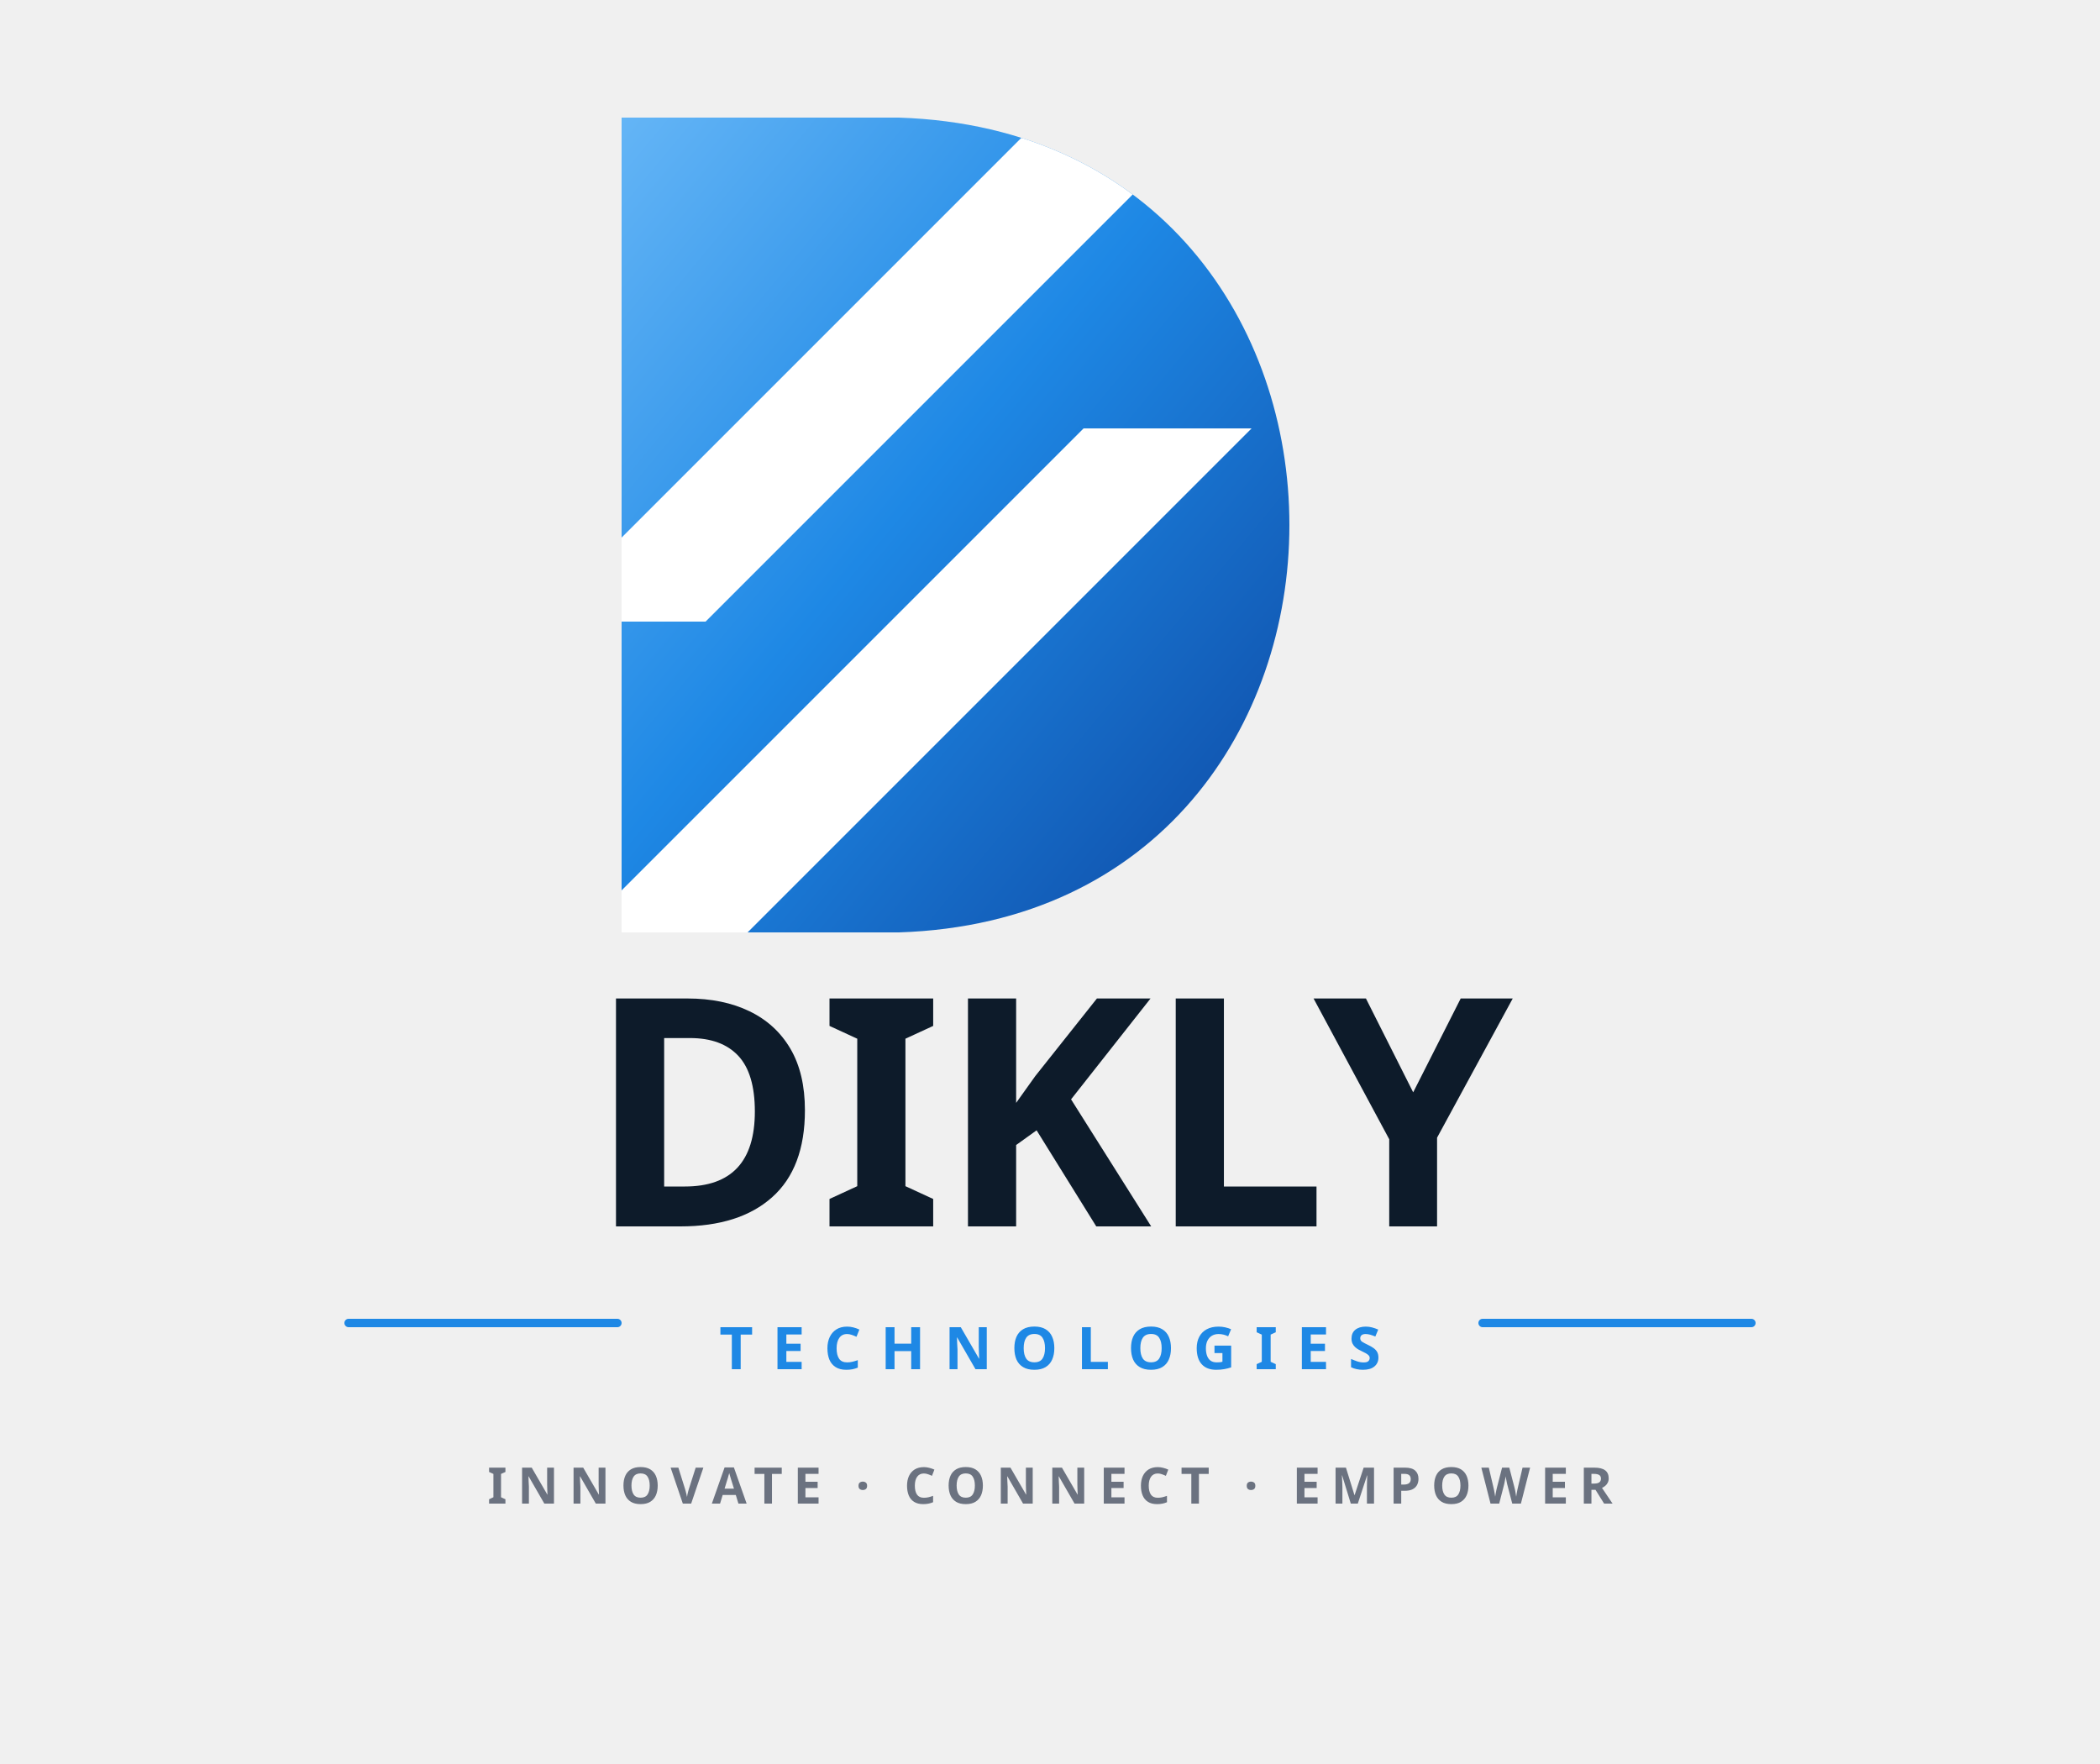
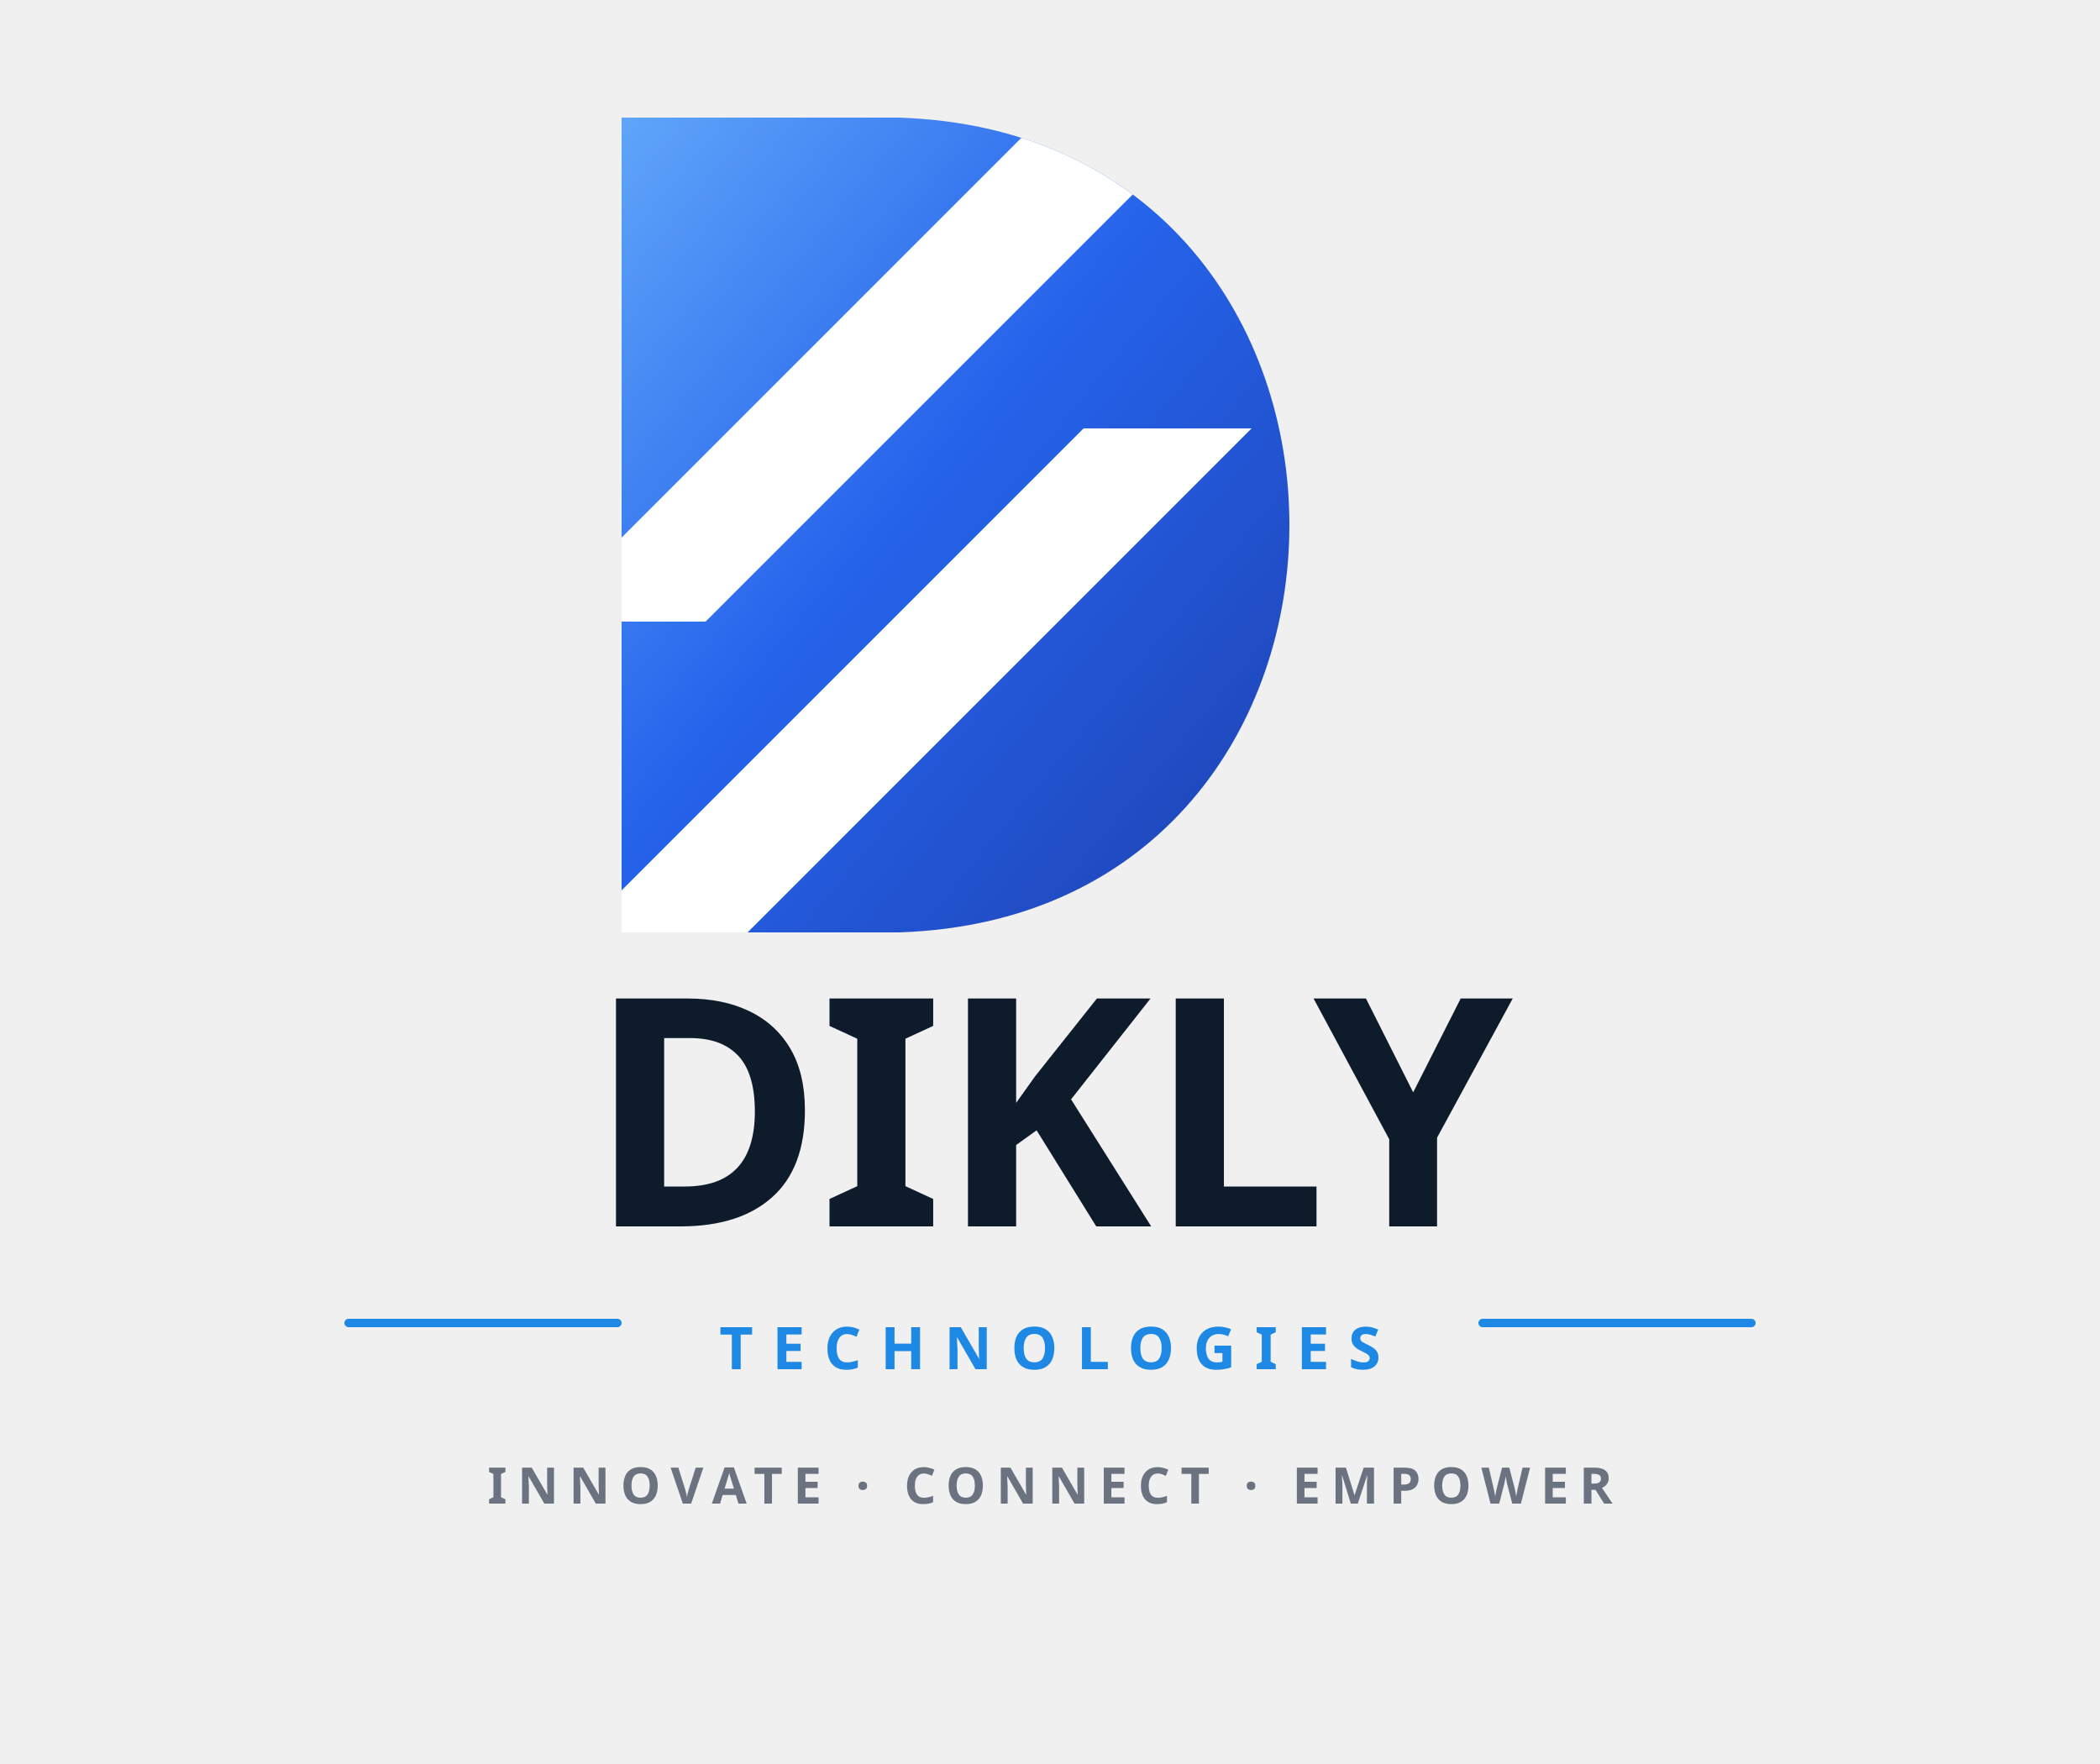
<svg xmlns="http://www.w3.org/2000/svg" viewBox="0 0 500 420" width="500" height="420">
  <defs>
    <linearGradient id="dg" x1="0%" y1="0%" x2="100%" y2="100%">
-       <stop offset="0%" stop-color="#64B5F6" />
-       <stop offset="45%" stop-color="#1E88E5" />
-       <stop offset="100%" stop-color="#0D47A1" />
+       <stop offset="0%" stop-color="#60a5fa" />
+       <stop offset="45%" stop-color="#2563eb" />
+       <stop offset="100%" stop-color="#1e40af" />
    </linearGradient>
    <clipPath id="dc">
      <path d="M148,28 L148,222 L214,222 C338,218 338,32 214,28 Z" />
    </clipPath>
  </defs>
  <path d="M148,28 L148,222 L214,222 C338,218 338,32 214,28 Z" fill="url(#dg)" />
  <g clip-path="url(#dc)">
    <polygon points="128,148 258,18 298,18 168,148" fill="white" />
    <polygon points="168,232 298,102 258,102 128,232" fill="white" />
  </g>
  <text x="250" y="292" text-anchor="middle" font-family="'Plus Jakarta Sans',system-ui,sans-serif" font-size="76" font-weight="800" letter-spacing="-1" fill="#0D1B2A">DIKLY</text>
  <rect x="82" y="314" width="66" height="2" rx="1" fill="#1E88E5" />
  <text x="250" y="326" text-anchor="middle" font-family="'Plus Jakarta Sans',system-ui,sans-serif" font-size="14" font-weight="700" letter-spacing="4.5" fill="#1E88E5">TECHNOLOGIES</text>
  <rect x="352" y="314" width="66" height="2" rx="1" fill="#1E88E5" />
  <text x="250" y="358" text-anchor="middle" font-family="'Plus Jakarta Sans',system-ui,sans-serif" font-size="12" font-weight="600" letter-spacing="2.5" fill="#6B7280">INNOVATE  ·  CONNECT  ·  EMPOWER</text>
</svg>
